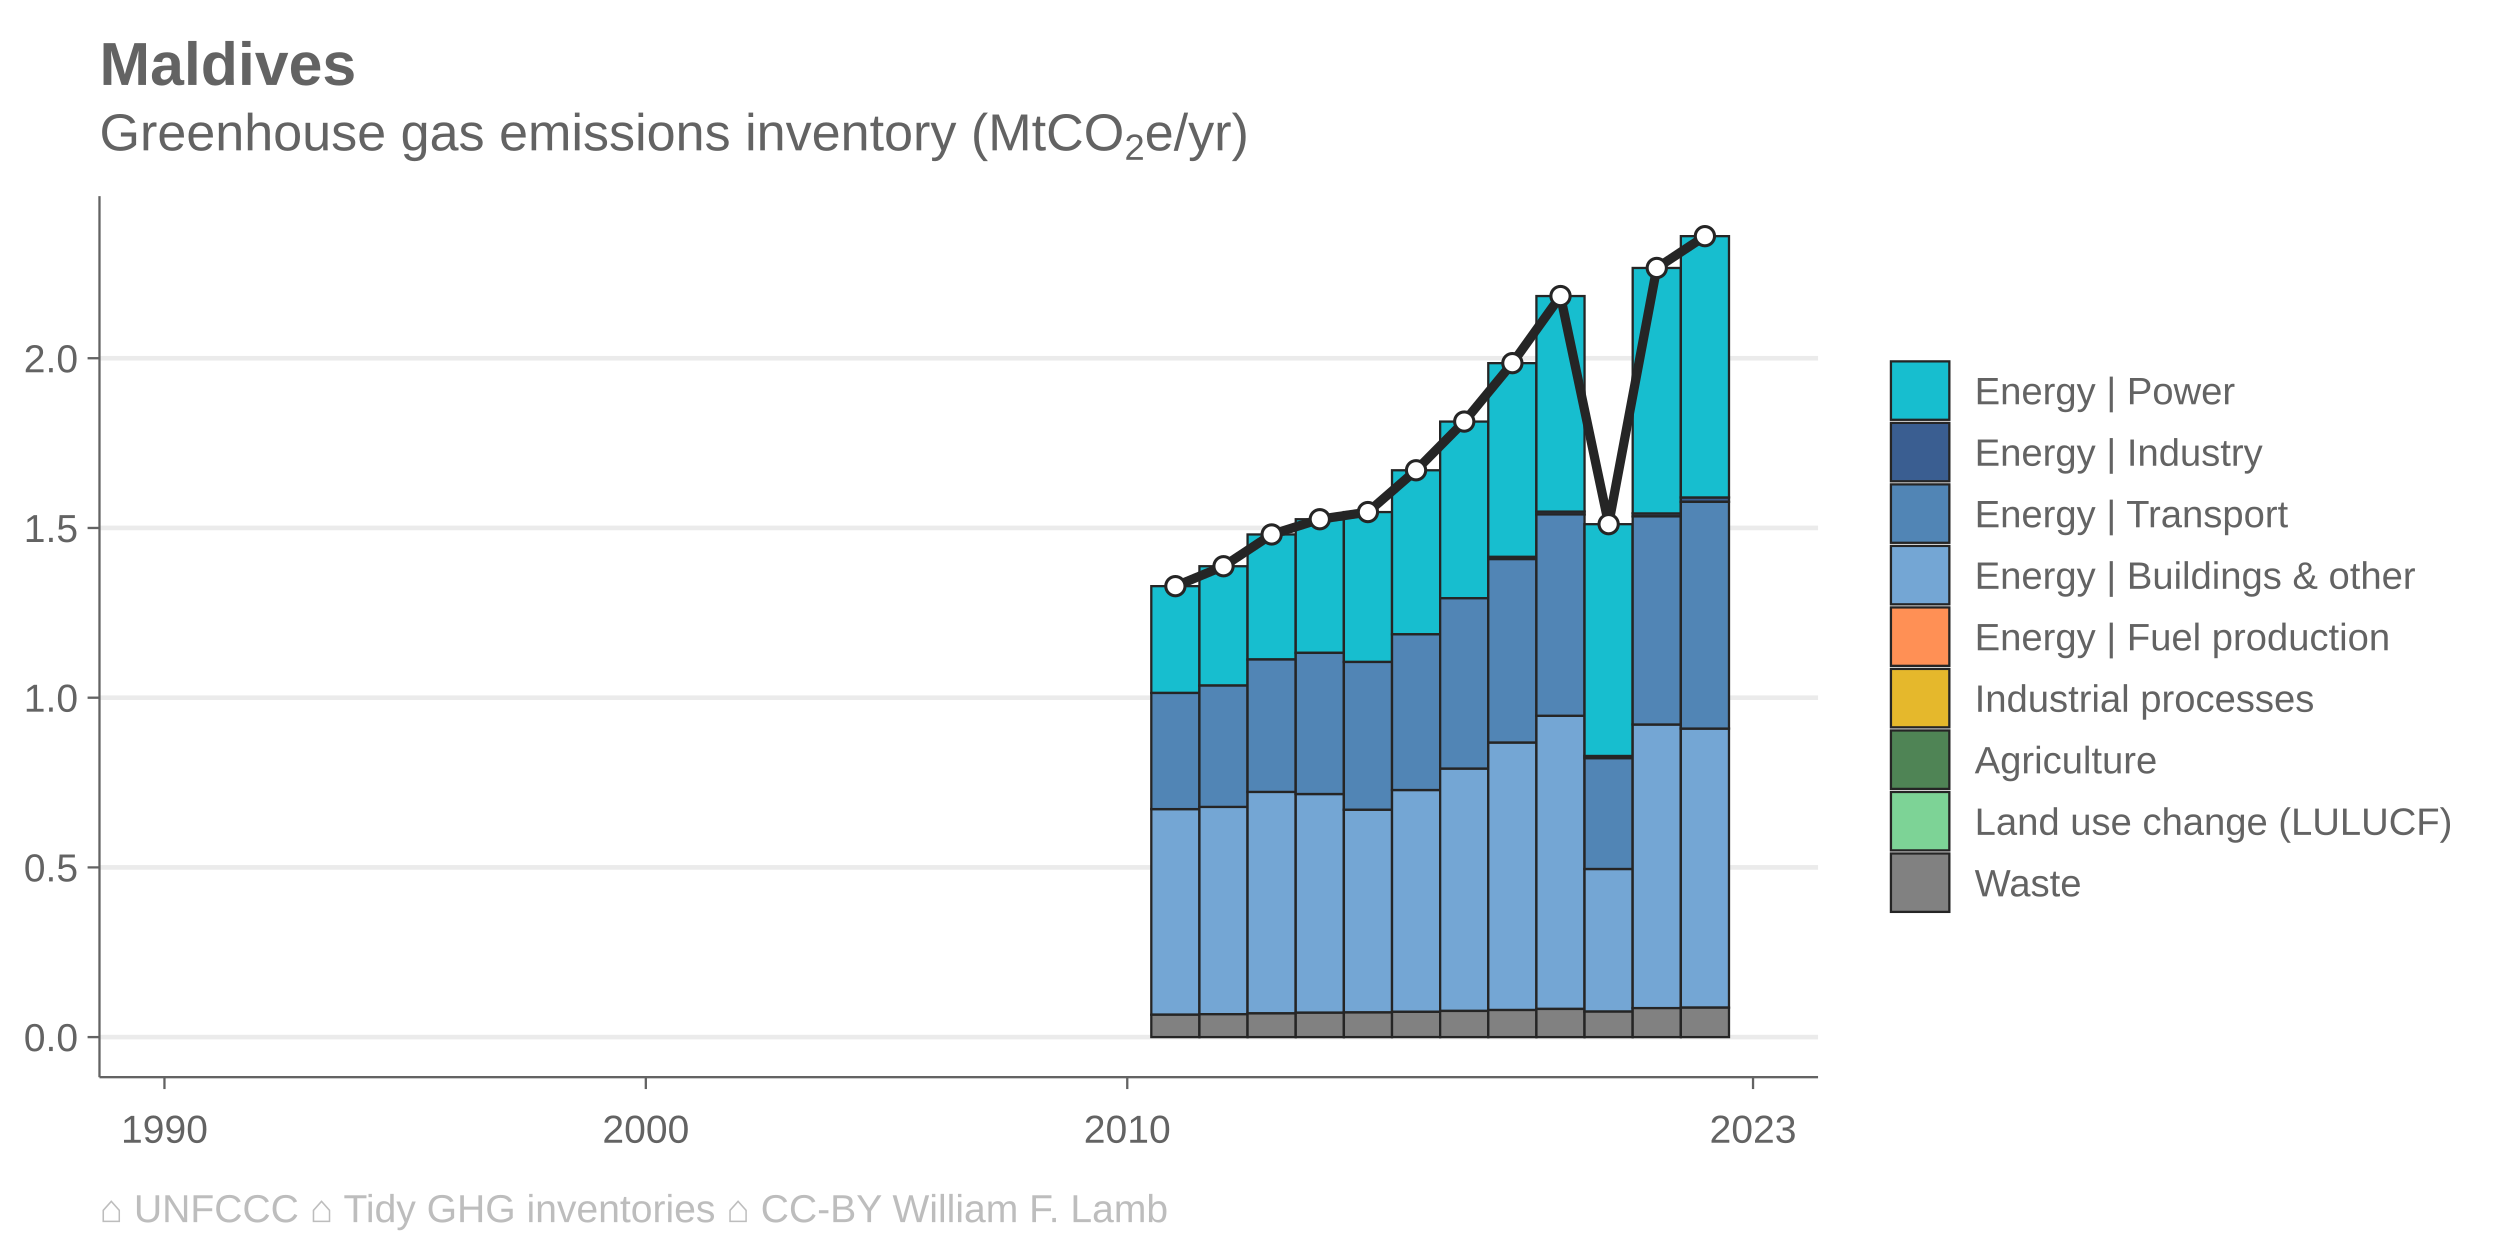
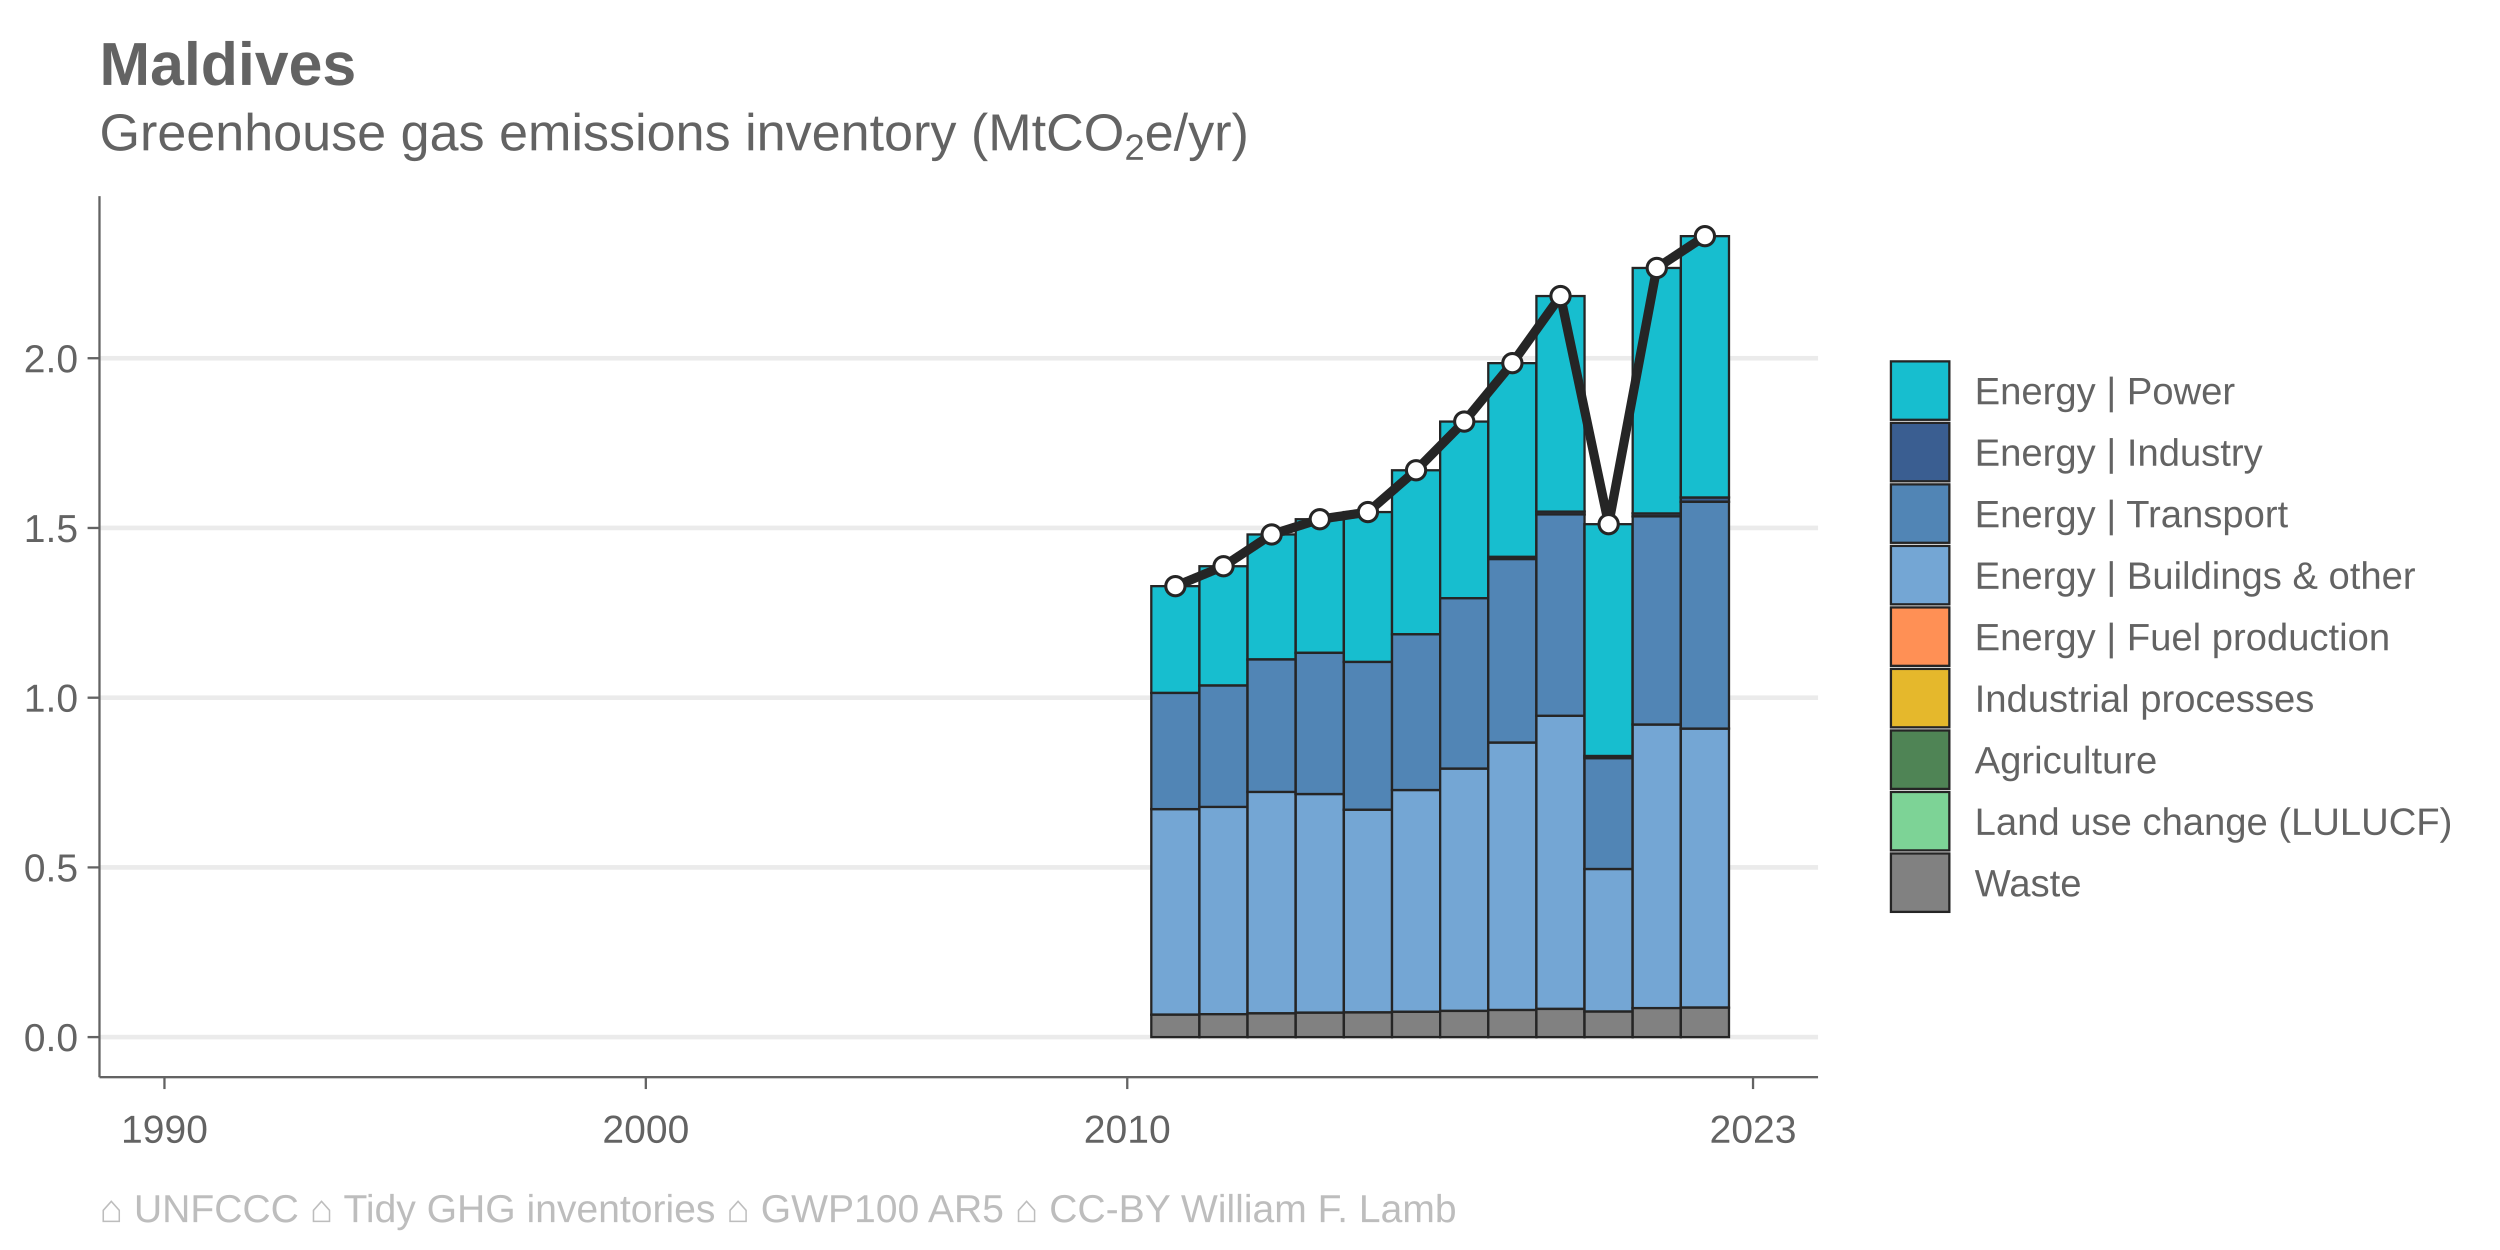
<svg xmlns="http://www.w3.org/2000/svg" class="svglite" width="576.00pt" height="288.00pt" viewBox="0 0 576.00 288.00">
  <defs>
    <style type="text/css">
    .svglite line, .svglite polyline, .svglite polygon, .svglite path, .svglite rect, .svglite circle {
      fill: none;
      stroke: #000000;
      stroke-linecap: round;
      stroke-linejoin: round;
      stroke-miterlimit: 10.00;
    }
    .svglite text {
      white-space: pre;
    }
  </style>
  </defs>
  <rect width="100%" height="100%" style="stroke: none; fill: #FFFFFF;" />
  <defs>
    <clipPath id="cpMC4wMHw1NzYuMDB8MC4wMHwyODguMDA=">
      <rect x="0.00" y="0.00" width="576.00" height="288.00" />
    </clipPath>
  </defs>
  <g clip-path="url(#cpMC4wMHw1NzYuMDB8MC4wMHwyODguMDA=)">
    <rect x="0" y="0.00" width="576.00" height="288.00" style="stroke-width: 1.07; stroke: #FFFFFF; fill: #FFFFFF;" />
  </g>
  <defs>
    <clipPath id="cpMjIuOTJ8NDE4Ljg4fDQ1LjE5fDI0OC4xOA==">
      <rect x="22.92" y="45.19" width="395.96" height="202.99" />
    </clipPath>
  </defs>
  <g clip-path="url(#cpMjIuOTJ8NDE4Ljg4fDQ1LjE5fDI0OC4xOA==)">
    <polyline points="22.92,238.95 418.88,238.95 " style="stroke-width: 1.07; stroke: #EBEBEB; stroke-linecap: butt;" />
    <polyline points="22.92,199.85 418.88,199.85 " style="stroke-width: 1.07; stroke: #EBEBEB; stroke-linecap: butt;" />
    <polyline points="22.92,160.75 418.88,160.75 " style="stroke-width: 1.07; stroke: #EBEBEB; stroke-linecap: butt;" />
    <polyline points="22.92,121.64 418.88,121.64 " style="stroke-width: 1.07; stroke: #EBEBEB; stroke-linecap: butt;" />
    <polyline points="22.92,82.54 418.88,82.54 " style="stroke-width: 1.07; stroke: #EBEBEB; stroke-linecap: butt;" />
    <rect x="265.26" y="233.80" width="11.09" height="0.00" style="stroke-width: 0.53; stroke: #252525; stroke-linecap: butt; stroke-linejoin: miter; fill: #4F8455;" />
    <rect x="265.26" y="186.41" width="11.09" height="47.39" style="stroke-width: 0.53; stroke: #252525; stroke-linecap: butt; stroke-linejoin: miter; fill: #74A6D4;" />
    <rect x="265.26" y="233.80" width="11.09" height="0.00" style="stroke-width: 0.53; stroke: #252525; stroke-linecap: butt; stroke-linejoin: miter; fill: #FF9055;" />
    <rect x="265.26" y="159.66" width="11.09" height="0.00" style="stroke-width: 0.53; stroke: #252525; stroke-linecap: butt; stroke-linejoin: miter; fill: #3A5E91;" />
    <rect x="265.26" y="135.05" width="11.09" height="24.61" style="stroke-width: 0.53; stroke: #252525; stroke-linecap: butt; stroke-linejoin: miter; fill: #17BECF;" />
    <rect x="265.26" y="159.66" width="11.09" height="26.76" style="stroke-width: 0.53; stroke: #252525; stroke-linecap: butt; stroke-linejoin: miter; fill: #5185B5;" />
    <rect x="265.26" y="233.80" width="11.09" height="0.00" style="stroke-width: 0.53; stroke: #252525; stroke-linecap: butt; stroke-linejoin: miter; fill: #E5B82C;" />
    <rect x="265.26" y="233.80" width="11.09" height="0.00" style="stroke-width: 0.53; stroke: #252525; stroke-linecap: butt; stroke-linejoin: miter; fill: #7DD396;" />
    <rect x="265.26" y="233.80" width="11.09" height="5.15" style="stroke-width: 0.53; stroke: #252525; stroke-linecap: butt; stroke-linejoin: miter; fill: #818181;" />
    <rect x="276.35" y="233.68" width="11.09" height="0.00" style="stroke-width: 0.53; stroke: #252525; stroke-linecap: butt; stroke-linejoin: miter; fill: #4F8455;" />
    <rect x="276.35" y="185.91" width="11.09" height="47.76" style="stroke-width: 0.53; stroke: #252525; stroke-linecap: butt; stroke-linejoin: miter; fill: #74A6D4;" />
    <rect x="276.35" y="233.68" width="11.09" height="0.00" style="stroke-width: 0.53; stroke: #252525; stroke-linecap: butt; stroke-linejoin: miter; fill: #FF9055;" />
    <rect x="276.35" y="157.96" width="11.09" height="0.00" style="stroke-width: 0.53; stroke: #252525; stroke-linecap: butt; stroke-linejoin: miter; fill: #3A5E91;" />
    <rect x="276.35" y="130.46" width="11.09" height="27.50" style="stroke-width: 0.53; stroke: #252525; stroke-linecap: butt; stroke-linejoin: miter; fill: #17BECF;" />
    <rect x="276.35" y="157.96" width="11.09" height="27.95" style="stroke-width: 0.53; stroke: #252525; stroke-linecap: butt; stroke-linejoin: miter; fill: #5185B5;" />
    <rect x="276.35" y="233.68" width="11.09" height="0.00" style="stroke-width: 0.53; stroke: #252525; stroke-linecap: butt; stroke-linejoin: miter; fill: #E5B82C;" />
    <rect x="276.35" y="233.68" width="11.09" height="0.00" style="stroke-width: 0.53; stroke: #252525; stroke-linecap: butt; stroke-linejoin: miter; fill: #7DD396;" />
    <rect x="276.35" y="233.68" width="11.09" height="5.27" style="stroke-width: 0.53; stroke: #252525; stroke-linecap: butt; stroke-linejoin: miter; fill: #818181;" />
    <rect x="287.44" y="233.49" width="11.09" height="0.00" style="stroke-width: 0.53; stroke: #252525; stroke-linecap: butt; stroke-linejoin: miter; fill: #4F8455;" />
    <rect x="287.44" y="182.46" width="11.09" height="51.02" style="stroke-width: 0.53; stroke: #252525; stroke-linecap: butt; stroke-linejoin: miter; fill: #74A6D4;" />
    <rect x="287.44" y="233.49" width="11.09" height="0.00" style="stroke-width: 0.53; stroke: #252525; stroke-linecap: butt; stroke-linejoin: miter; fill: #FF9055;" />
    <rect x="287.44" y="151.95" width="11.09" height="0.00" style="stroke-width: 0.53; stroke: #252525; stroke-linecap: butt; stroke-linejoin: miter; fill: #3A5E91;" />
    <rect x="287.44" y="123.14" width="11.09" height="28.81" style="stroke-width: 0.53; stroke: #252525; stroke-linecap: butt; stroke-linejoin: miter; fill: #17BECF;" />
    <rect x="287.44" y="151.95" width="11.09" height="30.51" style="stroke-width: 0.53; stroke: #252525; stroke-linecap: butt; stroke-linejoin: miter; fill: #5185B5;" />
    <rect x="287.44" y="233.49" width="11.09" height="0.00" style="stroke-width: 0.53; stroke: #252525; stroke-linecap: butt; stroke-linejoin: miter; fill: #E5B82C;" />
    <rect x="287.44" y="233.49" width="11.09" height="0.00" style="stroke-width: 0.53; stroke: #252525; stroke-linecap: butt; stroke-linejoin: miter; fill: #7DD396;" />
    <rect x="287.44" y="233.49" width="11.09" height="5.46" style="stroke-width: 0.53; stroke: #252525; stroke-linecap: butt; stroke-linejoin: miter; fill: #818181;" />
    <rect x="298.54" y="233.34" width="11.09" height="0.00" style="stroke-width: 0.53; stroke: #252525; stroke-linecap: butt; stroke-linejoin: miter; fill: #4F8455;" />
    <rect x="298.54" y="182.95" width="11.09" height="50.40" style="stroke-width: 0.53; stroke: #252525; stroke-linecap: butt; stroke-linejoin: miter; fill: #74A6D4;" />
    <rect x="298.54" y="233.34" width="11.09" height="0.00" style="stroke-width: 0.53; stroke: #252525; stroke-linecap: butt; stroke-linejoin: miter; fill: #FF9055;" />
    <rect x="298.54" y="150.42" width="11.09" height="0.00" style="stroke-width: 0.53; stroke: #252525; stroke-linecap: butt; stroke-linejoin: miter; fill: #3A5E91;" />
    <rect x="298.54" y="119.63" width="11.09" height="30.80" style="stroke-width: 0.53; stroke: #252525; stroke-linecap: butt; stroke-linejoin: miter; fill: #17BECF;" />
    <rect x="298.54" y="150.42" width="11.09" height="32.52" style="stroke-width: 0.53; stroke: #252525; stroke-linecap: butt; stroke-linejoin: miter; fill: #5185B5;" />
    <rect x="298.54" y="233.34" width="11.09" height="0.00" style="stroke-width: 0.53; stroke: #252525; stroke-linecap: butt; stroke-linejoin: miter; fill: #E5B82C;" />
    <rect x="298.54" y="233.34" width="11.09" height="0.00" style="stroke-width: 0.53; stroke: #252525; stroke-linecap: butt; stroke-linejoin: miter; fill: #7DD396;" />
    <rect x="298.54" y="233.34" width="11.09" height="5.61" style="stroke-width: 0.53; stroke: #252525; stroke-linecap: butt; stroke-linejoin: miter; fill: #818181;" />
    <rect x="309.63" y="233.27" width="11.09" height="0.00" style="stroke-width: 0.53; stroke: #252525; stroke-linecap: butt; stroke-linejoin: miter; fill: #4F8455;" />
    <rect x="309.63" y="186.55" width="11.09" height="46.72" style="stroke-width: 0.53; stroke: #252525; stroke-linecap: butt; stroke-linejoin: miter; fill: #74A6D4;" />
    <rect x="309.63" y="233.27" width="11.09" height="0.00" style="stroke-width: 0.53; stroke: #252525; stroke-linecap: butt; stroke-linejoin: miter; fill: #FF9055;" />
    <rect x="309.63" y="152.52" width="11.09" height="0.00" style="stroke-width: 0.53; stroke: #252525; stroke-linecap: butt; stroke-linejoin: miter; fill: #3A5E91;" />
    <rect x="309.63" y="117.98" width="11.09" height="34.54" style="stroke-width: 0.53; stroke: #252525; stroke-linecap: butt; stroke-linejoin: miter; fill: #17BECF;" />
    <rect x="309.63" y="152.52" width="11.09" height="34.03" style="stroke-width: 0.53; stroke: #252525; stroke-linecap: butt; stroke-linejoin: miter; fill: #5185B5;" />
    <rect x="309.63" y="233.27" width="11.09" height="0.00" style="stroke-width: 0.53; stroke: #252525; stroke-linecap: butt; stroke-linejoin: miter; fill: #E5B82C;" />
    <rect x="309.63" y="233.27" width="11.09" height="0.00" style="stroke-width: 0.53; stroke: #252525; stroke-linecap: butt; stroke-linejoin: miter; fill: #7DD396;" />
    <rect x="309.63" y="233.27" width="11.09" height="5.68" style="stroke-width: 0.53; stroke: #252525; stroke-linecap: butt; stroke-linejoin: miter; fill: #818181;" />
    <rect x="320.72" y="233.13" width="11.09" height="0.00" style="stroke-width: 0.53; stroke: #252525; stroke-linecap: butt; stroke-linejoin: miter; fill: #4F8455;" />
    <rect x="320.72" y="182.02" width="11.09" height="51.12" style="stroke-width: 0.53; stroke: #252525; stroke-linecap: butt; stroke-linejoin: miter; fill: #74A6D4;" />
    <rect x="320.72" y="233.13" width="11.09" height="0.00" style="stroke-width: 0.53; stroke: #252525; stroke-linecap: butt; stroke-linejoin: miter; fill: #FF9055;" />
    <rect x="320.72" y="146.15" width="11.09" height="0.00" style="stroke-width: 0.53; stroke: #252525; stroke-linecap: butt; stroke-linejoin: miter; fill: #3A5E91;" />
    <rect x="320.72" y="108.35" width="11.09" height="37.80" style="stroke-width: 0.53; stroke: #252525; stroke-linecap: butt; stroke-linejoin: miter; fill: #17BECF;" />
    <rect x="320.72" y="146.15" width="11.09" height="35.87" style="stroke-width: 0.53; stroke: #252525; stroke-linecap: butt; stroke-linejoin: miter; fill: #5185B5;" />
    <rect x="320.72" y="233.13" width="11.09" height="0.00" style="stroke-width: 0.53; stroke: #252525; stroke-linecap: butt; stroke-linejoin: miter; fill: #E5B82C;" />
    <rect x="320.72" y="233.13" width="11.09" height="0.00" style="stroke-width: 0.53; stroke: #252525; stroke-linecap: butt; stroke-linejoin: miter; fill: #7DD396;" />
    <rect x="320.72" y="233.13" width="11.09" height="5.81" style="stroke-width: 0.53; stroke: #252525; stroke-linecap: butt; stroke-linejoin: miter; fill: #818181;" />
    <rect x="331.81" y="232.92" width="11.09" height="0.00" style="stroke-width: 0.53; stroke: #252525; stroke-linecap: butt; stroke-linejoin: miter; fill: #4F8455;" />
    <rect x="331.81" y="177.07" width="11.09" height="55.85" style="stroke-width: 0.53; stroke: #252525; stroke-linecap: butt; stroke-linejoin: miter; fill: #74A6D4;" />
    <rect x="331.81" y="232.92" width="11.09" height="0.00" style="stroke-width: 0.53; stroke: #252525; stroke-linecap: butt; stroke-linejoin: miter; fill: #FF9055;" />
    <rect x="331.81" y="137.84" width="11.09" height="0.00" style="stroke-width: 0.53; stroke: #252525; stroke-linecap: butt; stroke-linejoin: miter; fill: #3A5E91;" />
    <rect x="331.81" y="97.13" width="11.09" height="40.71" style="stroke-width: 0.53; stroke: #252525; stroke-linecap: butt; stroke-linejoin: miter; fill: #17BECF;" />
    <rect x="331.81" y="137.84" width="11.09" height="39.23" style="stroke-width: 0.53; stroke: #252525; stroke-linecap: butt; stroke-linejoin: miter; fill: #5185B5;" />
    <rect x="331.81" y="232.92" width="11.09" height="0.00" style="stroke-width: 0.53; stroke: #252525; stroke-linecap: butt; stroke-linejoin: miter; fill: #E5B82C;" />
    <rect x="331.81" y="232.92" width="11.09" height="0.00" style="stroke-width: 0.53; stroke: #252525; stroke-linecap: butt; stroke-linejoin: miter; fill: #7DD396;" />
    <rect x="331.81" y="232.92" width="11.09" height="6.03" style="stroke-width: 0.53; stroke: #252525; stroke-linecap: butt; stroke-linejoin: miter; fill: #818181;" />
    <rect x="342.90" y="232.71" width="11.09" height="0.00" style="stroke-width: 0.53; stroke: #252525; stroke-linecap: butt; stroke-linejoin: miter; fill: #4F8455;" />
    <rect x="342.90" y="171.07" width="11.09" height="61.64" style="stroke-width: 0.53; stroke: #252525; stroke-linecap: butt; stroke-linejoin: miter; fill: #74A6D4;" />
    <rect x="342.90" y="232.71" width="11.09" height="0.00" style="stroke-width: 0.53; stroke: #252525; stroke-linecap: butt; stroke-linejoin: miter; fill: #FF9055;" />
    <rect x="342.90" y="128.27" width="11.09" height="0.55" style="stroke-width: 0.53; stroke: #252525; stroke-linecap: butt; stroke-linejoin: miter; fill: #3A5E91;" />
    <rect x="342.90" y="83.67" width="11.09" height="44.61" style="stroke-width: 0.53; stroke: #252525; stroke-linecap: butt; stroke-linejoin: miter; fill: #17BECF;" />
    <rect x="342.90" y="128.83" width="11.09" height="42.24" style="stroke-width: 0.53; stroke: #252525; stroke-linecap: butt; stroke-linejoin: miter; fill: #5185B5;" />
    <rect x="342.90" y="232.71" width="11.09" height="0.00" style="stroke-width: 0.53; stroke: #252525; stroke-linecap: butt; stroke-linejoin: miter; fill: #E5B82C;" />
    <rect x="342.90" y="232.71" width="11.09" height="0.00" style="stroke-width: 0.53; stroke: #252525; stroke-linecap: butt; stroke-linejoin: miter; fill: #7DD396;" />
    <rect x="342.90" y="232.71" width="11.09" height="6.24" style="stroke-width: 0.53; stroke: #252525; stroke-linecap: butt; stroke-linejoin: miter; fill: #818181;" />
    <rect x="353.99" y="232.46" width="11.09" height="0.00" style="stroke-width: 0.53; stroke: #252525; stroke-linecap: butt; stroke-linejoin: miter; fill: #4F8455;" />
    <rect x="353.99" y="164.91" width="11.09" height="67.55" style="stroke-width: 0.53; stroke: #252525; stroke-linecap: butt; stroke-linejoin: miter; fill: #74A6D4;" />
    <rect x="353.99" y="232.46" width="11.09" height="0.00" style="stroke-width: 0.53; stroke: #252525; stroke-linecap: butt; stroke-linejoin: miter; fill: #FF9055;" />
    <rect x="353.99" y="117.86" width="11.09" height="0.67" style="stroke-width: 0.53; stroke: #252525; stroke-linecap: butt; stroke-linejoin: miter; fill: #3A5E91;" />
    <rect x="353.99" y="68.21" width="11.09" height="49.66" style="stroke-width: 0.53; stroke: #252525; stroke-linecap: butt; stroke-linejoin: miter; fill: #17BECF;" />
    <rect x="353.99" y="118.53" width="11.09" height="46.38" style="stroke-width: 0.53; stroke: #252525; stroke-linecap: butt; stroke-linejoin: miter; fill: #5185B5;" />
    <rect x="353.99" y="232.46" width="11.09" height="0.00" style="stroke-width: 0.53; stroke: #252525; stroke-linecap: butt; stroke-linejoin: miter; fill: #E5B82C;" />
    <rect x="353.99" y="232.46" width="11.09" height="0.00" style="stroke-width: 0.53; stroke: #252525; stroke-linecap: butt; stroke-linejoin: miter; fill: #7DD396;" />
    <rect x="353.99" y="232.46" width="11.09" height="6.49" style="stroke-width: 0.53; stroke: #252525; stroke-linecap: butt; stroke-linejoin: miter; fill: #818181;" />
    <rect x="365.08" y="233.08" width="11.09" height="0.00" style="stroke-width: 0.53; stroke: #252525; stroke-linecap: butt; stroke-linejoin: miter; fill: #4F8455;" />
    <rect x="365.08" y="200.22" width="11.09" height="32.87" style="stroke-width: 0.53; stroke: #252525; stroke-linecap: butt; stroke-linejoin: miter; fill: #74A6D4;" />
    <rect x="365.08" y="233.08" width="11.09" height="0.00" style="stroke-width: 0.53; stroke: #252525; stroke-linecap: butt; stroke-linejoin: miter; fill: #FF9055;" />
    <rect x="365.08" y="174.17" width="11.09" height="0.54" style="stroke-width: 0.53; stroke: #252525; stroke-linecap: butt; stroke-linejoin: miter; fill: #3A5E91;" />
    <rect x="365.08" y="120.77" width="11.09" height="53.40" style="stroke-width: 0.53; stroke: #252525; stroke-linecap: butt; stroke-linejoin: miter; fill: #17BECF;" />
    <rect x="365.08" y="174.71" width="11.09" height="25.50" style="stroke-width: 0.53; stroke: #252525; stroke-linecap: butt; stroke-linejoin: miter; fill: #5185B5;" />
    <rect x="365.08" y="233.08" width="11.09" height="0.00" style="stroke-width: 0.53; stroke: #252525; stroke-linecap: butt; stroke-linejoin: miter; fill: #E5B82C;" />
    <rect x="365.08" y="233.08" width="11.09" height="0.00" style="stroke-width: 0.53; stroke: #252525; stroke-linecap: butt; stroke-linejoin: miter; fill: #7DD396;" />
    <rect x="365.08" y="233.08" width="11.09" height="5.87" style="stroke-width: 0.53; stroke: #252525; stroke-linecap: butt; stroke-linejoin: miter; fill: #818181;" />
    <rect x="376.17" y="232.27" width="11.09" height="0.00" style="stroke-width: 0.53; stroke: #252525; stroke-linecap: butt; stroke-linejoin: miter; fill: #4F8455;" />
    <rect x="376.17" y="166.92" width="11.09" height="65.35" style="stroke-width: 0.53; stroke: #252525; stroke-linecap: butt; stroke-linejoin: miter; fill: #74A6D4;" />
    <rect x="376.17" y="232.27" width="11.09" height="0.00" style="stroke-width: 0.53; stroke: #252525; stroke-linecap: butt; stroke-linejoin: miter; fill: #FF9055;" />
    <rect x="376.17" y="118.28" width="11.09" height="0.70" style="stroke-width: 0.53; stroke: #252525; stroke-linecap: butt; stroke-linejoin: miter; fill: #3A5E91;" />
    <rect x="376.17" y="61.74" width="11.09" height="56.55" style="stroke-width: 0.53; stroke: #252525; stroke-linecap: butt; stroke-linejoin: miter; fill: #17BECF;" />
    <rect x="376.17" y="118.98" width="11.09" height="47.94" style="stroke-width: 0.53; stroke: #252525; stroke-linecap: butt; stroke-linejoin: miter; fill: #5185B5;" />
    <rect x="376.17" y="232.27" width="11.09" height="0.00" style="stroke-width: 0.53; stroke: #252525; stroke-linecap: butt; stroke-linejoin: miter; fill: #E5B82C;" />
    <rect x="376.17" y="232.27" width="11.09" height="0.00" style="stroke-width: 0.53; stroke: #252525; stroke-linecap: butt; stroke-linejoin: miter; fill: #7DD396;" />
    <rect x="376.17" y="232.27" width="11.09" height="6.68" style="stroke-width: 0.53; stroke: #252525; stroke-linecap: butt; stroke-linejoin: miter; fill: #818181;" />
    <rect x="387.27" y="232.17" width="11.09" height="0.00" style="stroke-width: 0.53; stroke: #252525; stroke-linecap: butt; stroke-linejoin: miter; fill: #4F8455;" />
    <rect x="387.27" y="167.86" width="11.09" height="64.31" style="stroke-width: 0.53; stroke: #252525; stroke-linecap: butt; stroke-linejoin: miter; fill: #74A6D4;" />
    <rect x="387.27" y="232.17" width="11.09" height="0.00" style="stroke-width: 0.53; stroke: #252525; stroke-linecap: butt; stroke-linejoin: miter; fill: #FF9055;" />
    <rect x="387.27" y="114.61" width="11.09" height="1.02" style="stroke-width: 0.53; stroke: #252525; stroke-linecap: butt; stroke-linejoin: miter; fill: #3A5E91;" />
    <rect x="387.27" y="54.41" width="11.09" height="60.20" style="stroke-width: 0.53; stroke: #252525; stroke-linecap: butt; stroke-linejoin: miter; fill: #17BECF;" />
    <rect x="387.27" y="115.63" width="11.09" height="52.23" style="stroke-width: 0.53; stroke: #252525; stroke-linecap: butt; stroke-linejoin: miter; fill: #5185B5;" />
    <rect x="387.27" y="232.17" width="11.09" height="0.00" style="stroke-width: 0.53; stroke: #252525; stroke-linecap: butt; stroke-linejoin: miter; fill: #E5B82C;" />
    <rect x="387.27" y="232.17" width="11.09" height="0.00" style="stroke-width: 0.53; stroke: #252525; stroke-linecap: butt; stroke-linejoin: miter; fill: #7DD396;" />
    <rect x="387.27" y="232.17" width="11.09" height="6.78" style="stroke-width: 0.53; stroke: #252525; stroke-linecap: butt; stroke-linejoin: miter; fill: #818181;" />
    <polyline points="270.81,135.05 281.90,130.46 292.99,123.14 304.08,119.63 315.17,117.98 326.26,108.35 337.36,97.13 348.45,83.67 359.54,68.21 370.63,120.77 381.72,61.74 392.81,54.41 " style="stroke-width: 2.13; stroke: #252525; stroke-linecap: butt;" />
    <circle cx="270.81" cy="135.05" r="2.22" style="stroke-width: 0.71; stroke: #252525; fill: #FFFFFF;" />
    <circle cx="281.90" cy="130.46" r="2.22" style="stroke-width: 0.71; stroke: #252525; fill: #FFFFFF;" />
    <circle cx="292.99" cy="123.14" r="2.22" style="stroke-width: 0.71; stroke: #252525; fill: #FFFFFF;" />
    <circle cx="304.08" cy="119.63" r="2.22" style="stroke-width: 0.71; stroke: #252525; fill: #FFFFFF;" />
    <circle cx="315.17" cy="117.98" r="2.22" style="stroke-width: 0.71; stroke: #252525; fill: #FFFFFF;" />
    <circle cx="326.26" cy="108.35" r="2.22" style="stroke-width: 0.71; stroke: #252525; fill: #FFFFFF;" />
    <circle cx="337.36" cy="97.13" r="2.22" style="stroke-width: 0.71; stroke: #252525; fill: #FFFFFF;" />
    <circle cx="348.45" cy="83.67" r="2.22" style="stroke-width: 0.71; stroke: #252525; fill: #FFFFFF;" />
    <circle cx="359.54" cy="68.21" r="2.22" style="stroke-width: 0.71; stroke: #252525; fill: #FFFFFF;" />
    <circle cx="370.63" cy="120.77" r="2.22" style="stroke-width: 0.71; stroke: #252525; fill: #FFFFFF;" />
    <circle cx="381.72" cy="61.74" r="2.22" style="stroke-width: 0.71; stroke: #252525; fill: #FFFFFF;" />
    <circle cx="392.81" cy="54.41" r="2.22" style="stroke-width: 0.71; stroke: #252525; fill: #FFFFFF;" />
  </g>
  <g clip-path="url(#cpMC4wMHw1NzYuMDB8MC4wMHwyODguMDA=)">
    <polyline points="22.92,248.18 22.92,45.19 " style="stroke-width: 0.53; stroke: #636363; stroke-linecap: butt;" />
    <text x="17.99" y="242.17" text-anchor="end" style="font-size: 9.00px;fill: #636363; font-family: &quot;Arial&quot;;" textLength="12.51px" lengthAdjust="spacingAndGlyphs">0.0</text>
    <text x="17.99" y="203.07" text-anchor="end" style="font-size: 9.00px;fill: #636363; font-family: &quot;Arial&quot;;" textLength="12.51px" lengthAdjust="spacingAndGlyphs">0.5</text>
    <text x="17.99" y="163.97" text-anchor="end" style="font-size: 9.00px;fill: #636363; font-family: &quot;Arial&quot;;" textLength="12.51px" lengthAdjust="spacingAndGlyphs">1.0</text>
    <text x="17.99" y="124.87" text-anchor="end" style="font-size: 9.00px;fill: #636363; font-family: &quot;Arial&quot;;" textLength="12.51px" lengthAdjust="spacingAndGlyphs">1.5</text>
    <text x="17.99" y="85.77" text-anchor="end" style="font-size: 9.00px;fill: #636363; font-family: &quot;Arial&quot;;" textLength="12.51px" lengthAdjust="spacingAndGlyphs">2.0</text>
    <polyline points="20.18,238.95 22.92,238.95 " style="stroke-width: 0.53; stroke: #636363; stroke-linecap: butt;" />
    <polyline points="20.18,199.85 22.92,199.85 " style="stroke-width: 0.53; stroke: #636363; stroke-linecap: butt;" />
    <polyline points="20.18,160.75 22.92,160.75 " style="stroke-width: 0.53; stroke: #636363; stroke-linecap: butt;" />
    <polyline points="20.18,121.64 22.92,121.64 " style="stroke-width: 0.53; stroke: #636363; stroke-linecap: butt;" />
    <polyline points="20.18,82.54 22.92,82.54 " style="stroke-width: 0.53; stroke: #636363; stroke-linecap: butt;" />
    <polyline points="22.92,248.18 418.88,248.18 " style="stroke-width: 0.53; stroke: #636363; stroke-linecap: butt;" />
    <polyline points="37.89,250.92 37.89,248.18 " style="stroke-width: 0.53; stroke: #636363; stroke-linecap: butt;" />
    <polyline points="148.80,250.92 148.80,248.18 " style="stroke-width: 0.53; stroke: #636363; stroke-linecap: butt;" />
    <polyline points="259.72,250.92 259.72,248.18 " style="stroke-width: 0.53; stroke: #636363; stroke-linecap: butt;" />
    <polyline points="403.90,250.92 403.90,248.18 " style="stroke-width: 0.53; stroke: #636363; stroke-linecap: butt;" />
    <text x="37.89" y="263.28" text-anchor="middle" style="font-size: 9.00px;fill: #636363; font-family: &quot;Arial&quot;;" textLength="20.02px" lengthAdjust="spacingAndGlyphs">1990</text>
    <text x="148.80" y="263.28" text-anchor="middle" style="font-size: 9.00px;fill: #636363; font-family: &quot;Arial&quot;;" textLength="20.02px" lengthAdjust="spacingAndGlyphs">2000</text>
    <text x="259.72" y="263.28" text-anchor="middle" style="font-size: 9.00px;fill: #636363; font-family: &quot;Arial&quot;;" textLength="20.02px" lengthAdjust="spacingAndGlyphs">2010</text>
    <text x="403.90" y="263.28" text-anchor="middle" style="font-size: 9.00px;fill: #636363; font-family: &quot;Arial&quot;;" textLength="20.02px" lengthAdjust="spacingAndGlyphs">2023</text>
    <rect x="429.84" y="77.42" width="140.69" height="138.52" style="stroke-width: 1.07; stroke: none; fill: #FFFFFF;" />
    <rect x="435.67" y="83.26" width="13.46" height="13.46" style="stroke-width: 0.53; stroke: #252525; stroke-linecap: butt; stroke-linejoin: miter; fill: #17BECF;" />
    <rect x="435.67" y="97.43" width="13.46" height="13.46" style="stroke-width: 0.53; stroke: #252525; stroke-linecap: butt; stroke-linejoin: miter; fill: #3A5E91;" />
    <rect x="435.67" y="111.60" width="13.46" height="13.46" style="stroke-width: 0.53; stroke: #252525; stroke-linecap: butt; stroke-linejoin: miter; fill: #5185B5;" />
    <rect x="435.67" y="125.78" width="13.46" height="13.46" style="stroke-width: 0.53; stroke: #252525; stroke-linecap: butt; stroke-linejoin: miter; fill: #74A6D4;" />
    <rect x="435.67" y="139.95" width="13.46" height="13.46" style="stroke-width: 0.53; stroke: #252525; stroke-linecap: butt; stroke-linejoin: miter; fill: #FF9055;" />
    <rect x="435.67" y="154.12" width="13.46" height="13.46" style="stroke-width: 0.53; stroke: #252525; stroke-linecap: butt; stroke-linejoin: miter; fill: #E5B82C;" />
    <rect x="435.67" y="168.30" width="13.46" height="13.46" style="stroke-width: 0.53; stroke: #252525; stroke-linecap: butt; stroke-linejoin: miter; fill: #4F8455;" />
    <rect x="435.67" y="182.47" width="13.46" height="13.46" style="stroke-width: 0.53; stroke: #252525; stroke-linecap: butt; stroke-linejoin: miter; fill: #7DD396;" />
    <rect x="435.67" y="196.64" width="13.46" height="13.46" style="stroke-width: 0.53; stroke: #252525; stroke-linecap: butt; stroke-linejoin: miter; fill: #818181;" />
    <text x="454.97" y="93.14" style="font-size: 8.80px;fill: #636363; font-family: &quot;Arial&quot;;" textLength="60.00px" lengthAdjust="spacingAndGlyphs">Energy | Power</text>
    <text x="454.97" y="107.31" style="font-size: 8.80px;fill: #636363; font-family: &quot;Arial&quot;;" textLength="66.38px" lengthAdjust="spacingAndGlyphs">Energy | Industry</text>
    <text x="454.97" y="121.48" style="font-size: 8.80px;fill: #636363; font-family: &quot;Arial&quot;;" textLength="72.24px" lengthAdjust="spacingAndGlyphs">Energy | Transport</text>
    <text x="454.97" y="135.66" style="font-size: 8.80px;fill: #636363; font-family: &quot;Arial&quot;;" textLength="101.60px" lengthAdjust="spacingAndGlyphs">Energy | Buildings &amp; other</text>
    <text x="454.97" y="149.83" style="font-size: 8.80px;fill: #636363; font-family: &quot;Arial&quot;;" textLength="95.73px" lengthAdjust="spacingAndGlyphs">Energy | Fuel production</text>
    <text x="454.97" y="164.00" style="font-size: 8.80px;fill: #636363; font-family: &quot;Arial&quot;;" textLength="78.27px" lengthAdjust="spacingAndGlyphs">Industrial processes</text>
    <text x="454.97" y="178.18" style="font-size: 8.80px;fill: #636363; font-family: &quot;Arial&quot;;" textLength="42.06px" lengthAdjust="spacingAndGlyphs">Agriculture</text>
    <text x="454.97" y="192.35" style="font-size: 8.80px;fill: #636363; font-family: &quot;Arial&quot;;" textLength="110.07px" lengthAdjust="spacingAndGlyphs">Land use change (LULUCF)</text>
    <text x="454.97" y="206.52" style="font-size: 8.80px;fill: #636363; font-family: &quot;Arial&quot;;" textLength="24.62px" lengthAdjust="spacingAndGlyphs">Waste</text>
    <text x="22.92" y="34.64" style="font-size: 12.00px;fill: #636363; font-family: &quot;Arial&quot;;" textLength="236.15px" lengthAdjust="spacingAndGlyphs">Greenhouse gas emissions inventory (MtCO</text>
    <text x="259.07" y="36.82" style="font-size: 8.40px;fill: #636363; font-family: &quot;Arial&quot;;" textLength="4.67px" lengthAdjust="spacingAndGlyphs">2</text>
    <text x="263.74" y="34.64" style="font-size: 12.00px;fill: #636363; font-family: &quot;Arial&quot;;" textLength="24.00px" lengthAdjust="spacingAndGlyphs">e/yr)</text>
    <text x="22.92" y="19.57" style="font-size: 14.00px; font-weight: bold;fill: #636363; font-family: &quot;Arial&quot;;" textLength="59.11px" lengthAdjust="spacingAndGlyphs">Maldives</text>
-     <text x="22.92" y="281.58" style="font-size: 9.00px;fill: #BDBDBD; font-family: &quot;Arial&quot;;" textLength="256.17px" lengthAdjust="spacingAndGlyphs">⌂ UNFCCC   ⌂ Tidy GHG inventories   ⌂ CC-BY William F. Lamb</text>
+     <text x="22.92" y="281.58" style="font-size: 9.00px;fill: #BDBDBD; font-family: &quot;Arial&quot;;" textLength="327.62px" lengthAdjust="spacingAndGlyphs">⌂ UNFCCC   ⌂ Tidy GHG inventories   ⌂ GWP100 AR5   ⌂ CC-BY William F. Lamb</text>
  </g>
</svg>
